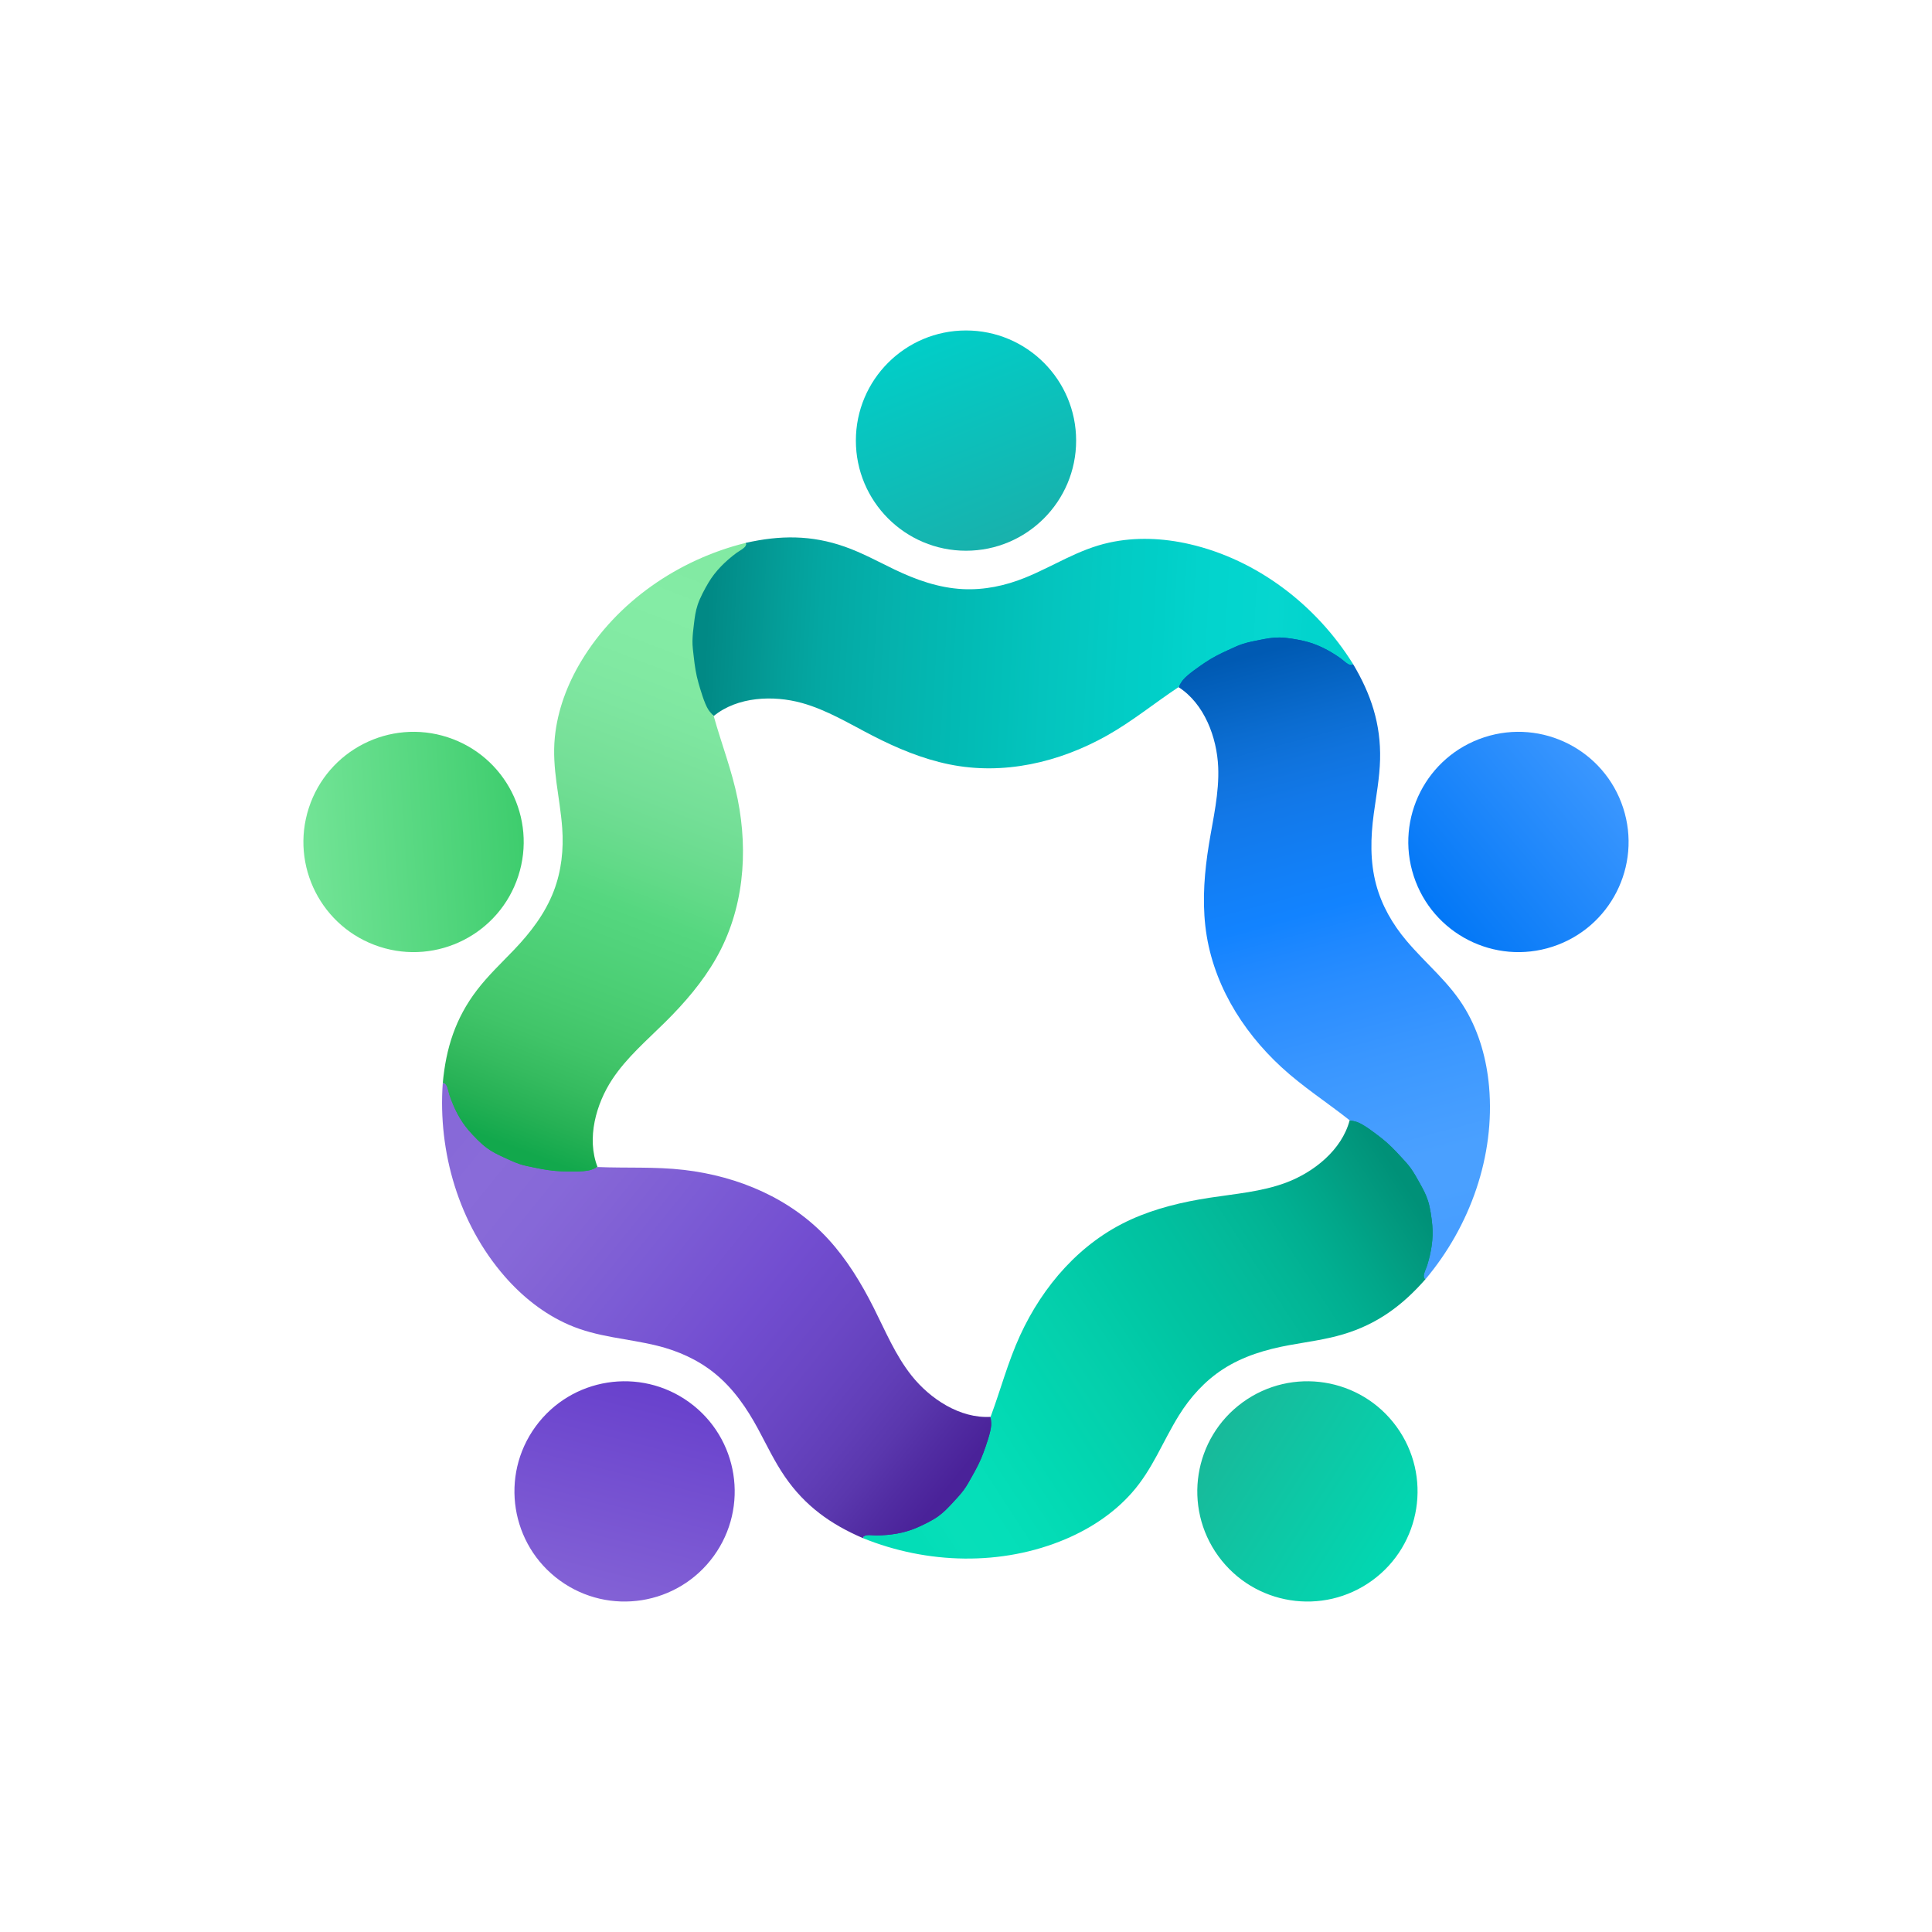
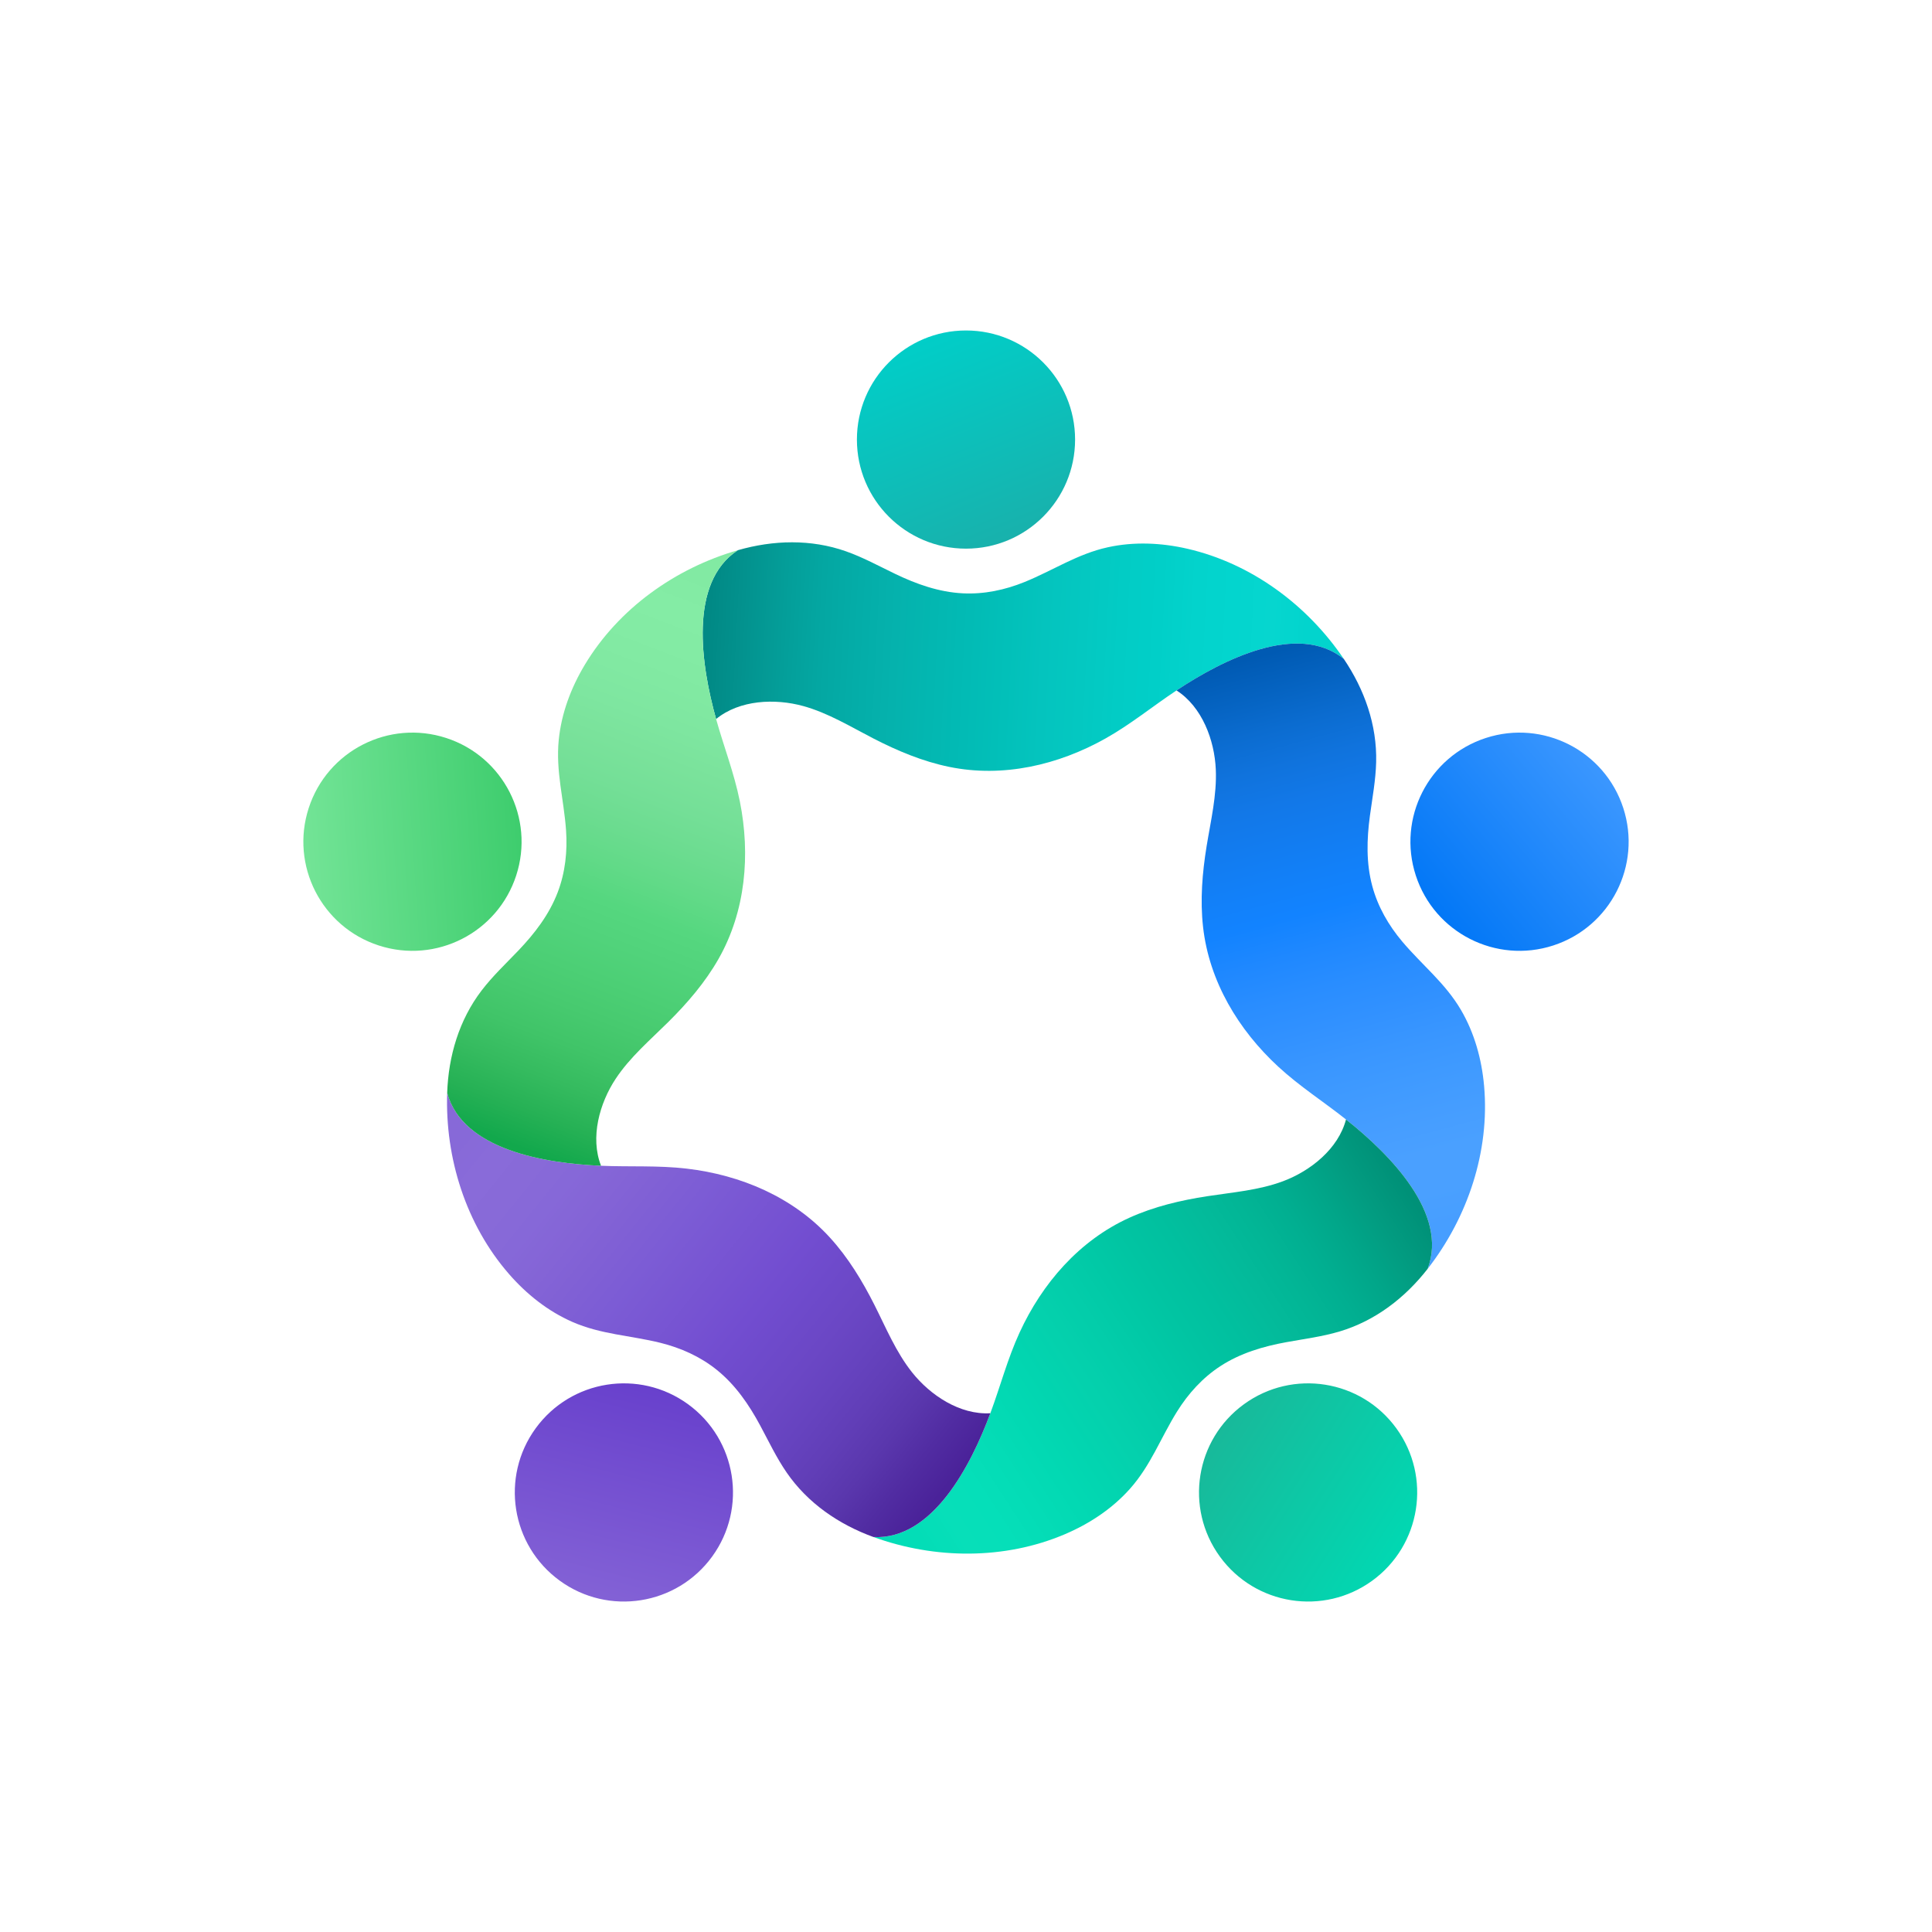
<svg xmlns="http://www.w3.org/2000/svg" width="512" height="512" viewBox="0 0 512 512" version="1.1" role="img" aria-label="Balsm">
-   <g transform="translate(69.6407,80.1107) scale(0.497622)" aria-label="Balsm">
+   <g transform="translate(71.4051,81.946) scale(0.49291)" aria-label="Balsm">
    <defs>
-       <path id="s-ribbon" d="M257.162 128.139C257.3 128.64 257.417 129.1 257.194 129.599C256.537 131.056 253.388 132.619 252.073 133.611C246.269 137.99 241.111 143.012 237.367 149.282C235.389 152.581 232.823 157.397 231.623 161.011C230.413 164.694 230.078 167.572 229.607 171.35C229.241 174.338 228.875 177.356 228.828 180.366C228.783 183.256 229.208 186.028 229.522 188.89C230.047 193.583 230.712 198.166 232.027 202.724C233.156 206.61 235.158 213.561 237.24 216.872C238.043 218.136 239.147 219.223 240.141 220.338C252.798 209.967 271.892 209.18 287.05 213.373C300.47 217.096 312.46 224.481 324.756 230.808C337.68 237.458 351.179 243.121 365.484 246.059C394.382 251.996 424.07 245.067 449.488 230.795C463.109 223.139 474.772 213.522 487.682 204.952C488.435 203.662 489.127 202.276 490.081 201.122C492.587 198.118 498.579 194.066 501.926 191.792C505.854 189.132 510.008 187.083 514.309 185.134C516.934 183.951 519.439 182.69 522.201 181.841C525.078 180.955 528.062 180.37 531.017 179.795C534.755 179.076 537.596 178.505 541.473 178.518C545.28 178.542 550.654 179.495 554.403 180.356C561.523 181.98 567.893 185.333 573.85 189.499C575.201 190.444 577.661 192.955 579.249 193.131C579.792 193.188 580.194 192.934 580.628 192.649C561.156 161.38 529.688 137.109 493.532 128.783C479.52 125.567 464.883 124.887 450.776 127.98C434.356 131.571 421.268 140.46 406.004 146.658C395.451 150.95 384.177 153.329 372.75 152.747C359.914 152.087 347.877 147.802 336.387 142.279C327.659 138.072 319.135 133.396 309.972 130.166C292.146 123.879 275.435 123.998 257.162 128.139Z" />
-       <path id="s-seam" d="M256.52 129.05L256.52 129.08L256.51 129.10L256.51 129.12L256.51 129.13L256.50 129.15L256.50 129.17L256.49 129.18L256.49 129.20L256.48 129.22L256.47 129.23L256.47 129.25L256.49 129.20L256.31 129.49L256.05 129.75L255.70 130.03L255.27 130.31L254.78 130.58L254.24 130.84L253.68 131.08L253.11 131.30L252.55 131.52L252 131.73L251.47 131.94L250.98 132.18L249.27 132.99L247.60 133.89L245.99 134.89L244.49 136.03L243.11 137.32L241.78 138.66L240.49 140.05L239.25 141.48L238.06 142.97L236.91 144.51L235.82 146.10L234.81 147.71L234.27 148.62L233.73 149.56L233.18 150.55L232.62 151.57L232.07 152.62L231.52 153.68L230.99 154.76L230.48 155.84L230 156.92L229.55 157.99L229.14 159.04L228.78 160.06L228.47 161.05L228.19 162L227.95 162.93L227.74 163.84L227.55 164.73L227.38 165.62L227.24 166.50L227.10 167.37L226.98 168.25L226.86 169.14L226.75 170.05L226.63 170.98L226.54 171.74L226.45 172.49L226.36 173.25L226.27 174.02L226.19 174.79L226.11 175.57L226.04 176.35L225.98 177.13L225.92 177.92L225.88 178.72L225.85 179.52L225.83 180.33L225.83 181.12L225.84 181.90L225.88 182.68L225.93 183.44L225.99 184.19L226.05 184.93L226.13 185.67L226.21 186.39L226.30 187.11L226.38 187.82L226.46 188.52L226.54 189.23L226.68 190.41L226.82 191.60L226.98 192.79L227.14 193.98L227.33 195.17L227.52 196.37L227.74 197.56L227.97 198.76L228.23 199.95L228.51 201.15L228.81 202.35L229.14 203.54L229.45 204.60L229.78 205.74L230.15 206.98L230.59 208.27L231.15 209.57L231.80 210.86L232.52 212.13L233.29 213.35L234.07 214.51L234.84 215.59L235.59 216.58L236.29 217.44L236.52 217.71L236.74 217.95L236.96 218.18L237.17 218.41L237.39 218.63L237.61 218.85L237.83 219.07L238.05 219.28L238.26 219.49L238.47 219.71L238.68 219.92L238.88 220.14L240.06 219.06L239.86 218.84L239.67 218.62L239.48 218.40L239.30 218.17L239.13 217.94L238.97 217.71L238.81 217.48L238.66 217.24L238.52 217L238.40 216.76L238.28 216.52L238.19 216.31L237.86 215.37L237.58 214.30L237.34 213.12L237.14 211.85L236.95 210.52L236.75 209.17L236.52 207.82L236.24 206.50L235.90 205.24L235.54 204.04L235.21 202.91L234.91 201.91L234.61 200.81L234.34 199.73L234.08 198.64L233.85 197.55L233.63 196.45L233.43 195.35L233.25 194.24L233.08 193.12L232.92 191.99L232.77 190.85L232.64 189.71L232.50 188.55L232.42 187.83L232.34 187.12L232.25 186.41L232.17 185.71L232.10 185.02L232.03 184.34L231.96 183.67L231.91 183.01L231.87 182.35L231.84 181.70L231.83 181.06L231.83 180.41L231.84 179.71L231.87 179L231.91 178.29L231.96 177.58L232.02 176.86L232.08 176.13L232.16 175.41L232.23 174.67L232.32 173.94L232.40 173.20L232.49 172.46L232.58 171.72L232.70 170.80L232.81 169.91L232.92 169.06L233.04 168.24L233.16 167.45L233.29 166.67L233.44 165.90L233.60 165.14L233.78 164.37L233.98 163.59L234.21 162.78L234.47 161.96L234.76 161.13L235.11 160.24L235.50 159.31L235.93 158.35L236.40 157.37L236.88 156.37L237.39 155.38L237.91 154.40L238.43 153.45L238.95 152.53L239.45 151.65L239.92 150.85L240.84 149.38L241.79 147.99L242.80 146.64L243.86 145.33L244.96 144.05L246.11 142.81L247.31 141.61L248.54 140.42L249.72 139.16L250.86 137.83L252 136.45L253.16 135.05L253.40 134.76L253.73 134.41L254.13 134.02L254.57 133.60L255.04 133.17L255.52 132.72L256 132.27L256.46 131.82L256.90 131.37L257.31 130.91L257.65 130.44L257.90 130L257.96 129.87L257.98 129.80L258 129.74L258.02 129.68L258.04 129.61L258.06 129.55L258.07 129.49L258.08 129.43L258.09 129.36L258.10 129.30L258.11 129.24L258.11 129.19Z" />
-       <circle id="s-head" cx="374.5" cy="73.655" r="58.65" />
+       <path id="s-ribbon" d="M251.822 129.569C225.217 146.988 232.086 191.44 240.141 220.338C252.798 209.967 271.894 209.174 287.05 213.373C300.471 217.091 312.46 224.481 324.756 230.808C337.68 237.458 351.179 243.121 365.484 246.059C394.382 251.995 424.073 245.073 449.488 230.795C463.111 223.142 474.772 213.522 487.682 204.952C512.676 188.361 552.83 168.092 577.618 188.012C557.997 158.993 527.883 136.68 493.532 128.783C479.521 125.562 464.884 124.891 450.776 127.98C434.357 131.575 421.266 140.456 406.004 146.658C395.45 150.947 384.177 153.332 372.75 152.747C359.914 152.09 347.874 147.808 336.387 142.279C327.657 138.077 319.135 133.397 309.972 130.166C291.124 123.52 270.874 124.083 251.822 129.569Z" />
+       <circle id="s-head" cx="374.5" cy="70.08" r="58.65" />
      <linearGradient id="s-ribbon-axis" gradientUnits="userSpaceOnUse" x1="236.232" y1="170.556" x2="557.445" y2="187.401" />
      <linearGradient id="s-gradient-aqua" href="#s-ribbon-axis">
        <stop offset="0" stop-color="#018985" />
        <stop offset="0.062" stop-color="#03938F" />
        <stop offset="0.125" stop-color="#049E99" />
        <stop offset="0.188" stop-color="#04A7A2" />
        <stop offset="0.25" stop-color="#04ADA8" />
        <stop offset="0.312" stop-color="#05B2AD" />
        <stop offset="0.375" stop-color="#03B7B1" />
        <stop offset="0.435" stop-color="#02BBB5" />
        <stop offset="0.5" stop-color="#02C0B9" />
        <stop offset="0.562" stop-color="#04C4BE" />
        <stop offset="0.625" stop-color="#04C8C1" />
        <stop offset="0.688" stop-color="#02CCC5" />
        <stop offset="0.75" stop-color="#01CFC8" />
        <stop offset="0.812" stop-color="#03D3CC" />
        <stop offset="0.875" stop-color="#03D5CE" />
        <stop offset="0.938" stop-color="#06D6CF" />
        <stop offset="1" stop-color="#02D4CD" />
      </linearGradient>
      <linearGradient id="s-gradient-blue" href="#s-ribbon-axis">
        <stop offset="0" stop-color="#005AB3" />
        <stop offset="0.062" stop-color="#0563C1" />
        <stop offset="0.125" stop-color="#0B6CD0" />
        <stop offset="0.188" stop-color="#1073DD" />
        <stop offset="0.25" stop-color="#1278E8" />
        <stop offset="0.312" stop-color="#127CF0" />
        <stop offset="0.375" stop-color="#1280F8" />
        <stop offset="0.435" stop-color="#1283FF" />
        <stop offset="0.5" stop-color="#1F88FF" />
        <stop offset="0.562" stop-color="#298DFF" />
        <stop offset="0.625" stop-color="#3191FF" />
        <stop offset="0.688" stop-color="#3996FF" />
        <stop offset="0.75" stop-color="#3F9AFF" />
        <stop offset="0.812" stop-color="#459DFF" />
        <stop offset="0.875" stop-color="#4AA0FF" />
        <stop offset="0.938" stop-color="#4AA0FF" />
        <stop offset="1" stop-color="#479EFF" />
      </linearGradient>
      <linearGradient id="s-gradient-emerald" href="#s-ribbon-axis">
        <stop offset="0" stop-color="#009178" />
        <stop offset="0.062" stop-color="#029B80" />
        <stop offset="0.125" stop-color="#01A689" />
        <stop offset="0.188" stop-color="#01AF91" />
        <stop offset="0.25" stop-color="#02B696" />
        <stop offset="0.312" stop-color="#03BB9B" />
        <stop offset="0.375" stop-color="#01C09F" />
        <stop offset="0.435" stop-color="#01C4A2" />
        <stop offset="0.5" stop-color="#01C9A6" />
        <stop offset="0.562" stop-color="#03CDAA" />
        <stop offset="0.625" stop-color="#04D1AD" />
        <stop offset="0.688" stop-color="#02D5B0" />
        <stop offset="0.75" stop-color="#02D9B3" />
        <stop offset="0.812" stop-color="#04DCB6" />
        <stop offset="0.875" stop-color="#05DFB9" />
        <stop offset="0.938" stop-color="#07DFB9" />
        <stop offset="1" stop-color="#03DDB7" />
      </linearGradient>
      <linearGradient id="s-gradient-violet" href="#s-ribbon-axis">
        <stop offset="0" stop-color="#4A2299" />
        <stop offset="0.062" stop-color="#512CA2" />
        <stop offset="0.125" stop-color="#5A37AD" />
        <stop offset="0.188" stop-color="#613EB7" />
        <stop offset="0.25" stop-color="#6643BF" />
        <stop offset="0.312" stop-color="#6B47C5" />
        <stop offset="0.375" stop-color="#6E4ACB" />
        <stop offset="0.435" stop-color="#724DD0" />
        <stop offset="0.5" stop-color="#7652D2" />
        <stop offset="0.562" stop-color="#7957D3" />
        <stop offset="0.625" stop-color="#7C5CD5" />
        <stop offset="0.688" stop-color="#8060D5" />
        <stop offset="0.75" stop-color="#8464D6" />
        <stop offset="0.812" stop-color="#8668D8" />
        <stop offset="0.875" stop-color="#886AD8" />
        <stop offset="0.938" stop-color="#896BD9" />
        <stop offset="1" stop-color="#8769D8" />
      </linearGradient>
      <linearGradient id="s-gradient-mint" href="#s-ribbon-axis">
        <stop offset="0" stop-color="#12A84C" />
        <stop offset="0.062" stop-color="#26B155" />
        <stop offset="0.125" stop-color="#35BB5F" />
        <stop offset="0.188" stop-color="#40C468" />
        <stop offset="0.25" stop-color="#47CA6F" />
        <stop offset="0.312" stop-color="#4CCF75" />
        <stop offset="0.375" stop-color="#51D37B" />
        <stop offset="0.435" stop-color="#55D77F" />
        <stop offset="0.5" stop-color="#62DA88" />
        <stop offset="0.562" stop-color="#6CDC90" />
        <stop offset="0.625" stop-color="#74DF97" />
        <stop offset="0.688" stop-color="#7AE29B" />
        <stop offset="0.75" stop-color="#7EE6A0" />
        <stop offset="0.812" stop-color="#81E9A2" />
        <stop offset="0.875" stop-color="#83EBA4" />
        <stop offset="0.938" stop-color="#84ECA5" />
        <stop offset="1" stop-color="#82EAA3" />
      </linearGradient>
-       <linearGradient id="s-head-axis" gradientUnits="userSpaceOnUse" x1="351.006" y1="15.035" x2="397.934" y2="132.355" />
+       <linearGradient id="s-head-axis" gradientUnits="userSpaceOnUse" x1="351.036" y1="11.420" x2="397.964" y2="128.740" />
      <linearGradient id="s-head-aqua" href="#s-head-axis">
        <stop offset="0" stop-color="#00CFC9" />
        <stop offset="1" stop-color="#19B0AB" />
      </linearGradient>
      <linearGradient id="s-head-blue" href="#s-head-axis">
        <stop offset="0" stop-color="#3D98FF" />
        <stop offset="1" stop-color="#0076F6" />
      </linearGradient>
      <linearGradient id="s-head-emerald" href="#s-head-axis">
        <stop offset="0" stop-color="#00D9B3" />
        <stop offset="1" stop-color="#19B899" />
      </linearGradient>
      <linearGradient id="s-head-violet" href="#s-head-axis">
        <stop offset="0" stop-color="#8463D6" />
        <stop offset="1" stop-color="#673FCC" />
      </linearGradient>
      <linearGradient id="s-head-mint" href="#s-head-axis">
        <stop offset="0" stop-color="#75E598" />
        <stop offset="1" stop-color="#3CCC6C" />
      </linearGradient>
    </defs>
    <g id="s-ring">
-       <use href="#s-seam" fill="url(#s-gradient-aqua)" />
-       <use href="#s-seam" transform="rotate(72 374.5 383)" fill="url(#s-gradient-blue)" />
-       <use href="#s-seam" transform="rotate(144 374.5 383)" fill="url(#s-gradient-emerald)" />
-       <use href="#s-seam" transform="rotate(216 374.5 383)" fill="url(#s-gradient-violet)" />
-       <use href="#s-seam" transform="rotate(288 374.5 383)" fill="url(#s-gradient-mint)" />
-       <use href="#s-seam" fill="url(#s-gradient-aqua)" />
-       <use href="#s-seam" transform="rotate(72 374.5 383)" fill="url(#s-gradient-blue)" />
-       <use href="#s-seam" transform="rotate(144 374.5 383)" fill="url(#s-gradient-emerald)" />
-       <use href="#s-seam" transform="rotate(216 374.5 383)" fill="url(#s-gradient-violet)" />
-       <use href="#s-seam" transform="rotate(288 374.5 383)" fill="url(#s-gradient-mint)" />
-       <use href="#s-seam" fill="url(#s-gradient-aqua)" />
-       <use href="#s-seam" transform="rotate(72 374.5 383)" fill="url(#s-gradient-blue)" />
-       <use href="#s-seam" transform="rotate(144 374.5 383)" fill="url(#s-gradient-emerald)" />
-       <use href="#s-seam" transform="rotate(216 374.5 383)" fill="url(#s-gradient-violet)" />
-       <use href="#s-seam" transform="rotate(288 374.5 383)" fill="url(#s-gradient-mint)" />
-       <use href="#s-ribbon" fill="url(#s-gradient-aqua)" />
-       <use href="#s-ribbon" transform="rotate(72 374.5 383)" fill="url(#s-gradient-blue)" />
-       <use href="#s-ribbon" transform="rotate(144 374.5 383)" fill="url(#s-gradient-emerald)" />
-       <use href="#s-ribbon" transform="rotate(216 374.5 383)" fill="url(#s-gradient-violet)" />
-       <use href="#s-ribbon" transform="rotate(288 374.5 383)" fill="url(#s-gradient-mint)" />
+       <use href="#s-ribbon" fill="url(#s-gradient-aqua) #02BBB5" />
+       <use href="#s-ribbon" transform="rotate(72 374.5 383)" fill="url(#s-gradient-blue) #1283FF" />
+       <use href="#s-ribbon" transform="rotate(144 374.5 383)" fill="url(#s-gradient-emerald) #01C4A2" />
+       <use href="#s-ribbon" transform="rotate(216 374.5 383)" fill="url(#s-gradient-violet) #724DD0" />
+       <use href="#s-ribbon" transform="rotate(288 374.5 383)" fill="url(#s-gradient-mint) #55D77F" />
    </g>
    <g id="s-heads">
-       <use href="#s-head" fill="url(#s-head-aqua)" />
-       <use href="#s-head" transform="rotate(72 374.5 383)" fill="url(#s-head-blue)" />
-       <use href="#s-head" transform="rotate(144 374.5 383)" fill="url(#s-head-emerald)" />
-       <use href="#s-head" transform="rotate(216 374.5 383)" fill="url(#s-head-violet)" />
-       <use href="#s-head" transform="rotate(288 374.5 383)" fill="url(#s-head-mint)" />
+       <use href="#s-head" fill="url(#s-head-aqua) #02BBB5" />
+       <use href="#s-head" transform="rotate(72 374.5 383)" fill="url(#s-head-blue) #1283FF" />
+       <use href="#s-head" transform="rotate(144 374.5 383)" fill="url(#s-head-emerald) #01C4A2" />
+       <use href="#s-head" transform="rotate(216 374.5 383)" fill="url(#s-head-violet) #724DD0" />
+       <use href="#s-head" transform="rotate(288 374.5 383)" fill="url(#s-head-mint) #55D77F" />
    </g>
  </g>
</svg>
